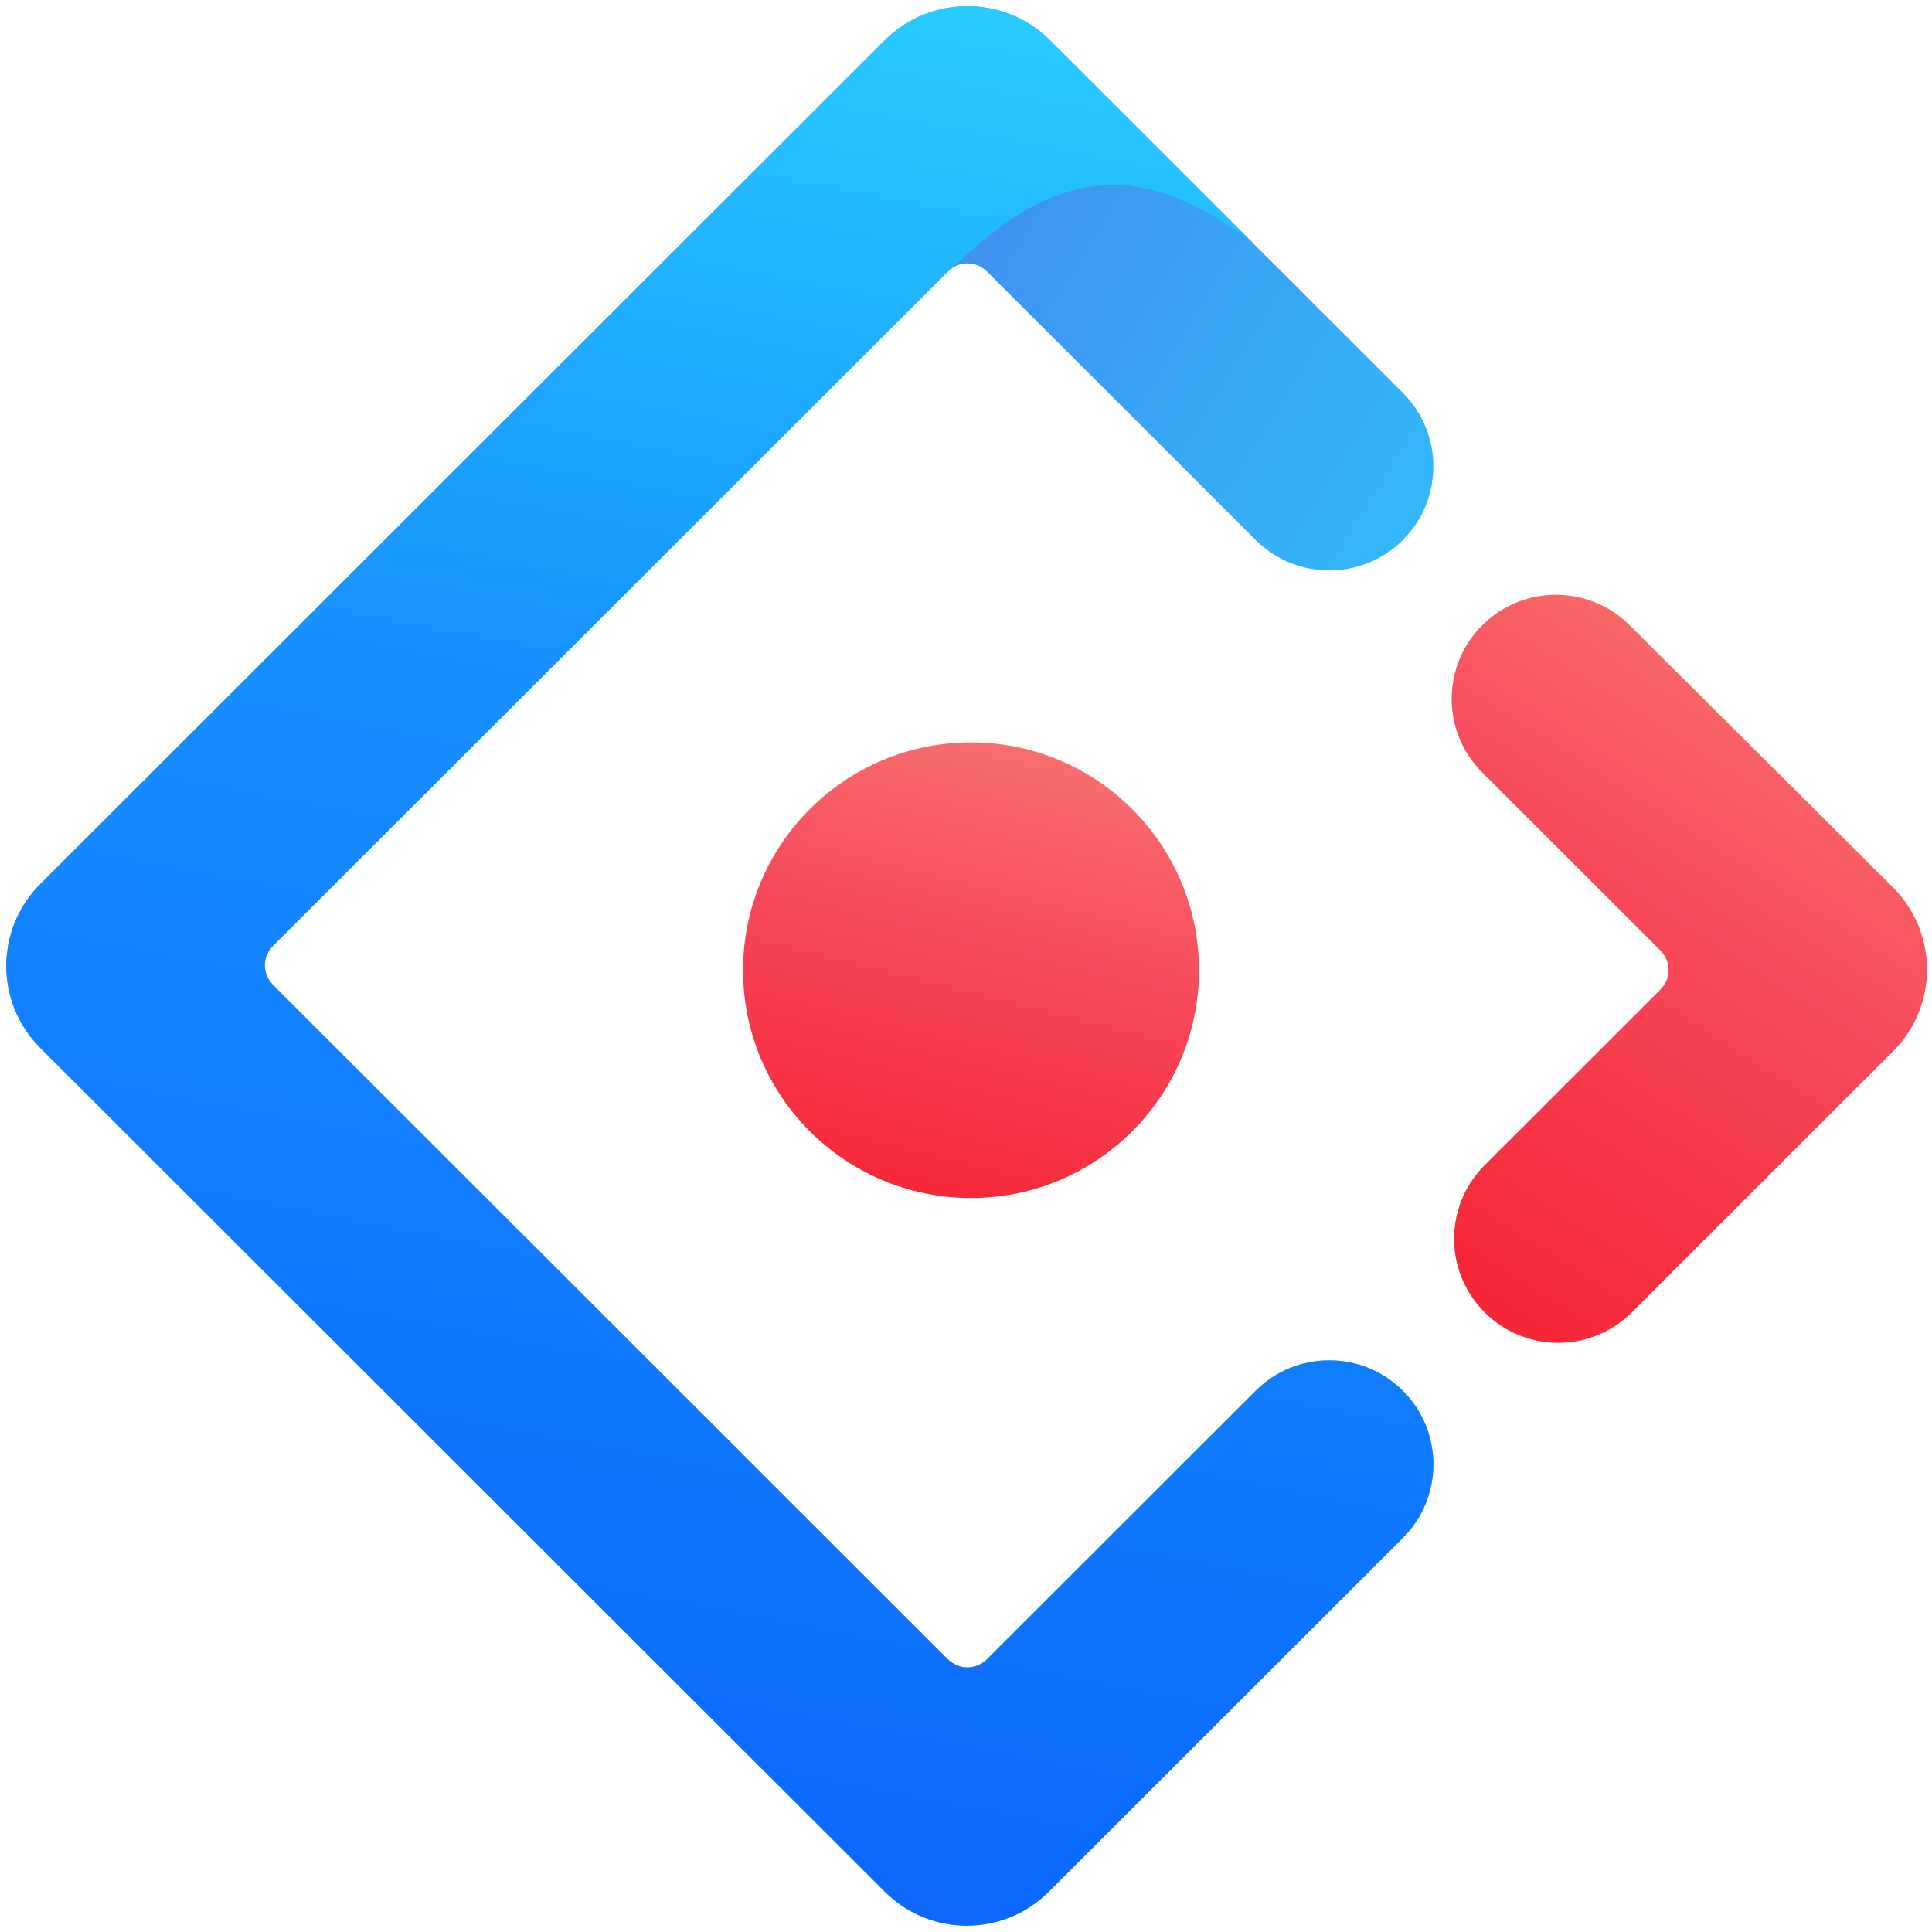
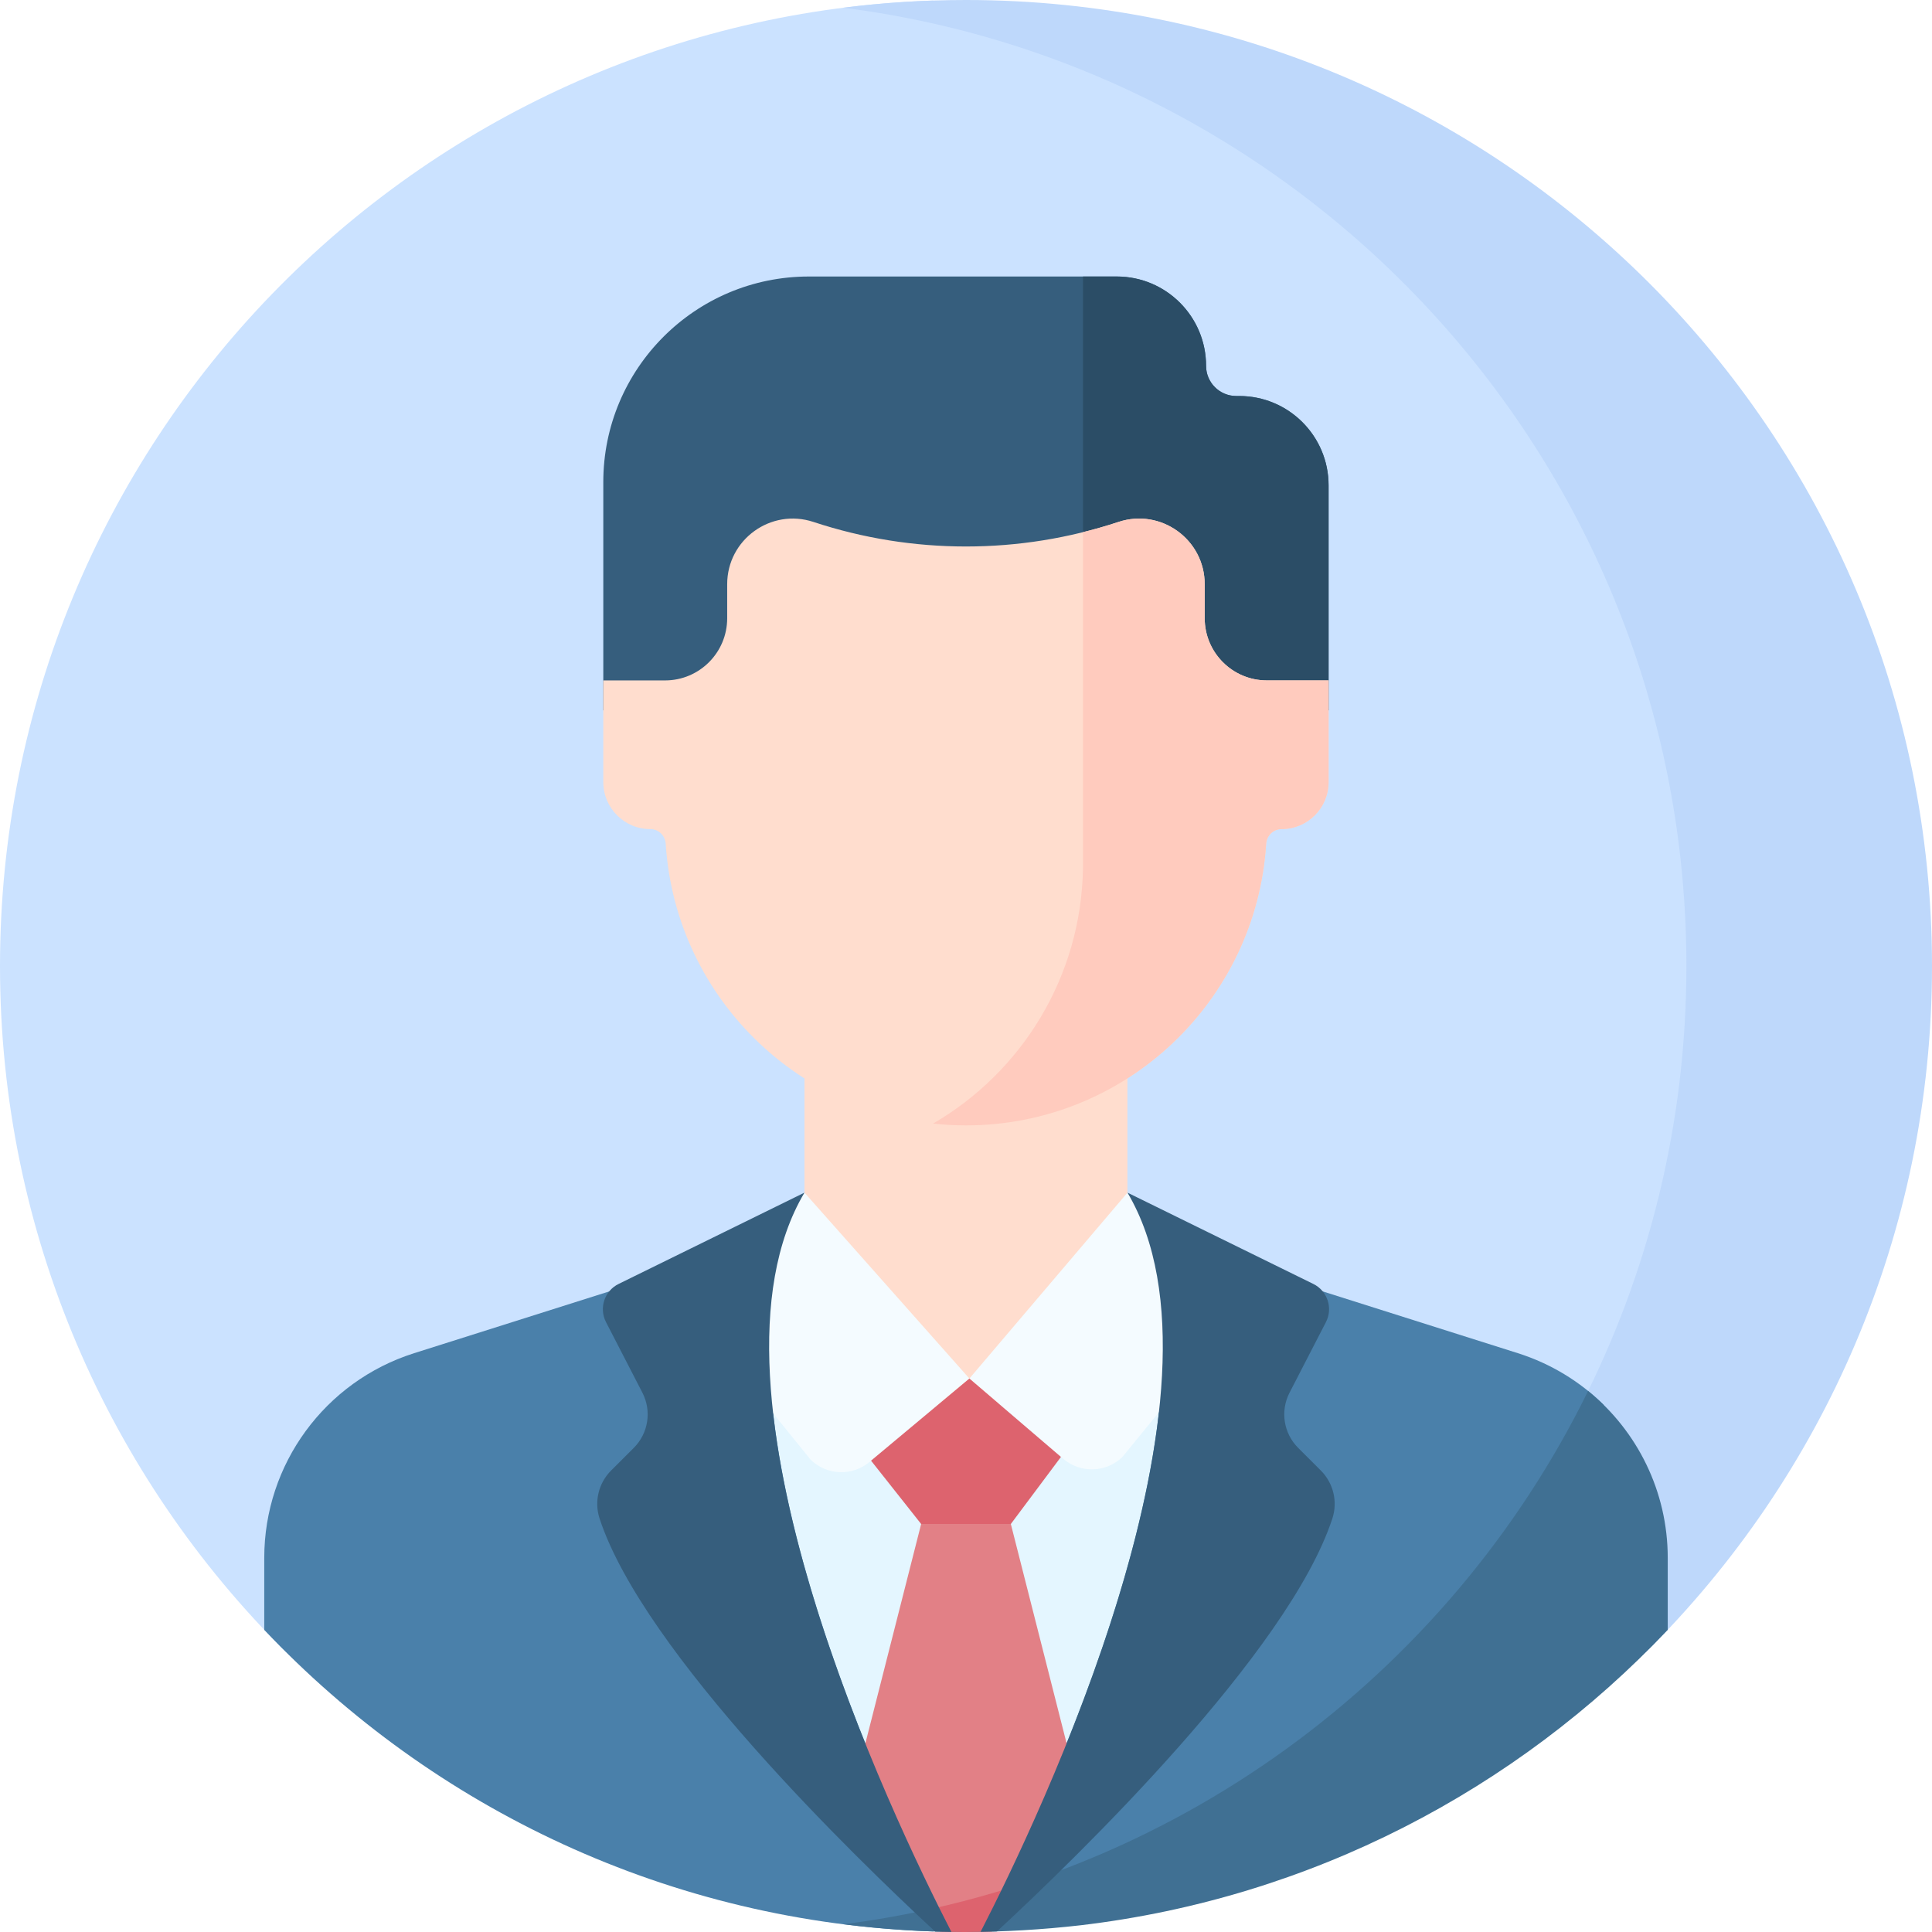
- <svg xmlns="http://www.w3.org/2000/svg" width="200px" height="200px" viewBox="0 0 200 200" version="1.1">
-   <defs>
-     <linearGradient x1="62.102%" y1="0%" x2="108.197%" y2="37.864%" id="linearGradient-1">
-       <stop stop-color="#4285EB" offset="0%" />
-       <stop stop-color="#2EC7FF" offset="100%" />
-     </linearGradient>
-     <linearGradient x1="69.644%" y1="0%" x2="54.043%" y2="108.457%" id="linearGradient-2">
-       <stop stop-color="#29CDFF" offset="0%" />
-       <stop stop-color="#148EFF" offset="37.86%" />
-       <stop stop-color="#0A60FF" offset="100%" />
-     </linearGradient>
-     <linearGradient x1="69.691%" y1="-12.974%" x2="16.723%" y2="117.391%" id="linearGradient-3">
-       <stop stop-color="#FA816E" offset="0%" />
-       <stop stop-color="#F74A5C" offset="41.473%" />
-       <stop stop-color="#F51D2C" offset="100%" />
-     </linearGradient>
-     <linearGradient x1="68.128%" y1="-35.691%" x2="30.44%" y2="114.943%" id="linearGradient-4">
-       <stop stop-color="#FA8E7D" offset="0%" />
-       <stop stop-color="#F74A5C" offset="51.264%" />
-       <stop stop-color="#F51D2C" offset="100%" />
-     </linearGradient>
-   </defs>
-   <g id="Page-1" stroke="none" stroke-width="1" fill="none" fill-rule="evenodd">
-     <g id="logo" transform="translate(-20, -20)">
-       <g id="Group-28-Copy-5" transform="translate(20, 20)">
-         <g id="Group-27-Copy-3">
-           <g id="Group-25" fill-rule="nonzero">
-             <g id="2">
-               <path d="M91.588,4.177 L4.18,91.513 C-0.519,96.208 -0.519,103.792 4.18,108.487 L91.588,195.823 C96.287,200.519 103.877,200.519 108.577,195.823 L145.225,159.205 C149.434,155 149.434,148.182 145.225,143.977 C141.017,139.772 134.194,139.772 129.985,143.977 L102.202,171.737 C101.032,172.906 99.257,172.906 98.088,171.737 L28.286,101.993 C27.116,100.824 27.116,99.051 28.286,97.882 L98.088,28.138 C99.257,26.969 101.032,26.969 102.202,28.138 L129.985,55.898 C134.194,60.103 141.017,60.103 145.225,55.898 C149.434,51.693 149.434,44.876 145.225,40.671 L108.581,4.056 C103.862,-0.538 96.269,-0.501 91.588,4.177 Z" id="Shape" fill="url(#linearGradient-1)" />
-               <path d="M91.588,4.177 L4.18,91.513 C-0.519,96.208 -0.519,103.792 4.18,108.487 L91.588,195.823 C96.287,200.519 103.877,200.519 108.577,195.823 L145.225,159.205 C149.434,155 149.434,148.182 145.225,143.977 C141.017,139.772 134.194,139.772 129.985,143.977 L102.202,171.737 C101.032,172.906 99.257,172.906 98.088,171.737 L28.286,101.993 C27.116,100.824 27.116,99.051 28.286,97.882 L98.088,28.138 C101,25.627 105.752,20.542 112.73,19.352 C117.916,18.469 123.585,20.414 129.739,25.189 C125.625,21.078 118.572,14.034 108.581,4.056 C103.862,-0.538 96.269,-0.501 91.588,4.177 Z" id="Shape" fill="url(#linearGradient-2)" />
+ <svg xmlns="http://www.w3.org/2000/svg" id="Capa_1" enable-background="new 0 0 512 512" height="512" viewBox="0 0 512 512" width="512">
+   <g>
+     <g>
+       <g>
+         <path d="m256.025 483.334 101.429-25.614c57.895-48.074 94.771-120.586 94.771-201.719 0-125.144-87.711-229.801-205.012-255.852-137.316 4.631-247.213 117.407-247.213 255.851 0 71.112 29 135.446 75.812 181.836z" fill="#cbe2ff" />
+       </g>
+       <g>
+         <path d="m446.914 256c0 83.915-40.381 158.391-102.765 205.079l92.031-23.241c46.815-46.39 75.82-110.724 75.82-181.838 0-141.385-114.615-256-256-256-11.024 0-21.886.698-32.543 2.05 126.019 15.988 223.457 123.59 223.457 253.95z" fill="#bed8fb" />
+       </g>
+       <g>
+         <g>
+           <g>
+             <path d="m319.621 96.952c0-13.075-10.599-23.674-23.674-23.674h-81.582c-30.091 0-54.485 24.394-54.485 54.485v60.493h192.209v-59.635c0-13.075-10.599-23.674-23.674-23.674h-.798c-4.416 0-7.996-3.579-7.996-7.995z" fill="#365e7d" />
+             <path d="m328.415 104.947h-.798c-4.416 0-7.996-3.58-7.996-7.996 0-13.075-10.599-23.674-23.674-23.674h-8.945v114.978h65.086v-59.635c.001-13.073-10.599-23.673-23.673-23.673z" fill="#2b4d66" />
+             <path d="m425.045 372.355c-6.259-6.182-14.001-10.963-22.79-13.745l-69.891-22.128-76.348-2.683-76.38 2.683-69.891 22.128c-23.644 7.486-39.713 29.428-39.713 54.229v19.094c44.789 47.328 107.451 77.568 177.183 79.92 78.128-17.353 143.129-69.576 177.83-139.498z" fill="#4a80aa" />
+             <path d="m441.968 431.932v-19.094c0-17.536-8.04-33.635-21.105-44.213-37.111 75.626-110.422 130.268-197.346 141.317 10.492 1.329 21.178 2.038 32.026 2.057 10.423-.016 20.708-.62 30.824-1.782 61.031-7.212 115.485-35.894 155.601-78.285z" fill="#407093" />
+             <path d="m261.796 508.168c15.489-30.751 55.822-118.067 44.321-172.609l-50.101-19.499-50.148 19.5c-11.856 56.225 31.37 147.277 45.681 175.29 3.442-.826 6.859-1.721 10.247-2.682z" fill="#e4f6ff" />
+             <path d="m288.197 483.789-20.314-79.917h-23.767l-20.264 79.699 25.058 27.897c6.361-1.457 12.634-3.146 18.81-5.057z" fill="#e28086" />
+             <path d="m249.302 511.905c2.075.054 4.154.091 6.241.095 2.415-.004 4.822-.046 7.222-.113l12.907-14.259c-10.159 3.564-20.61 6.506-31.309 8.779z" fill="#dd636e" />
+             <g>
+               <g>
+                 <g>
+                   <g>
+                     <g>
+                       <g>
+                         <g>
+                           <g>
+                             <path d="m298.774 328.183v-45.066h-85.58v45.066c0 23.632 42.79 49.446 42.79 49.446s42.79-25.814 42.79-49.446z" fill="#ffddce" />
+                           </g>
+                         </g>
+                       </g>
+                     </g>
+                   </g>
+                 </g>
+               </g>
+               <path d="m352.089 180.318h-16.359c-9.098 0-16.473-7.375-16.473-16.473v-9.015c0-11.851-11.595-20.23-22.847-16.511-26.243 8.674-54.579 8.676-80.823.006l-.031-.01c-11.252-3.717-22.845 4.662-22.845 16.512v9.019c0 9.098-7.375 16.473-16.473 16.473h-16.358v26.938c0 6.883 5.58 12.464 12.464 12.464 2.172 0 3.939 1.701 4.076 3.869 2.628 41.668 37.235 74.654 79.565 74.654 42.33 0 76.937-32.986 79.565-74.654.137-2.167 1.904-3.869 4.076-3.869 6.883 0 12.464-5.58 12.464-12.464v-26.939z" fill="#ffddce" />
+               <path d="m335.73 180.318c-9.098 0-16.473-7.375-16.473-16.473v-9.015c0-11.851-11.595-20.23-22.847-16.511-3.108 1.027-6.247 1.923-9.407 2.707v88.972c-.438 28.948-16.3 54.142-39.725 67.758 2.861.311 5.763.486 8.706.486 42.33 0 76.937-32.986 79.565-74.654.137-2.167 1.904-3.869 4.076-3.869 6.883 0 12.464-5.58 12.464-12.464v-26.938h-16.359z" fill="#ffcbbe" />
            </g>
-             <path d="M153.686,135.855 C157.894,140.06 164.717,140.06 168.926,135.855 L195.96,108.843 C200.659,104.147 200.659,96.564 195.961,91.869 L168.691,64.718 C164.472,60.518 157.647,60.524 153.436,64.732 C149.227,68.937 149.227,75.754 153.436,79.959 L171.854,98.362 C173.024,99.531 173.024,101.305 171.854,102.473 L153.686,120.627 C149.477,124.832 149.477,131.65 153.686,135.855 Z" id="Shape" fill="url(#linearGradient-3)" />
+             <g fill="#f4fbff">
+               <path d="m213.194 316.06-33.558 27.267 35.192 43.513c4.281 4.168 11.019 4.424 15.605.594l26.465-22.107z" />
+               <path d="m298.79 316.06-41.892 49.267 24.874 21.268c4.557 3.896 11.327 3.7 15.651-.453l34.94-42.815z" />
+             </g>
          </g>
-           <ellipse id="Combined-Shape" fill="url(#linearGradient-4)" cx="100.519" cy="100.437" rx="23.6" ry="23.581" />
+           <path d="m213.194 316.06-49.256 24.199c-3.75 1.842-5.256 6.404-3.341 10.117l9.65 18.71c2.501 4.848 1.578 10.756-2.282 14.61-1.987 1.983-4.139 4.131-6.004 5.993-3.338 3.332-4.537 8.255-3.067 12.737 11.651 35.517 67.725 89.828 88.946 109.478 1.427.038 2.857.064 4.29.08-15.389-29.933-69.922-143.655-38.936-195.924z" fill="#365e7d" />
+           <path d="m344.019 383.695c-3.861-3.854-4.783-9.762-2.282-14.61l9.65-18.71c1.915-3.713.409-8.275-3.341-10.117l-49.256-24.198c30.978 52.255-23.517 165.929-38.923 195.9 1.448-.025 2.893-.061 4.335-.109 21.265-19.695 77.248-73.94 88.888-109.424 1.47-4.482.271-9.405-3.067-12.737-1.865-1.863-4.017-4.012-6.004-5.995z" fill="#365e7d" />
+           <path d="m256.898 365.327-26.06 21.764 13.278 16.781h23.767l13.279-17.771z" fill="#dd636e" />
        </g>
      </g>
    </g>
  </g>
</svg>
